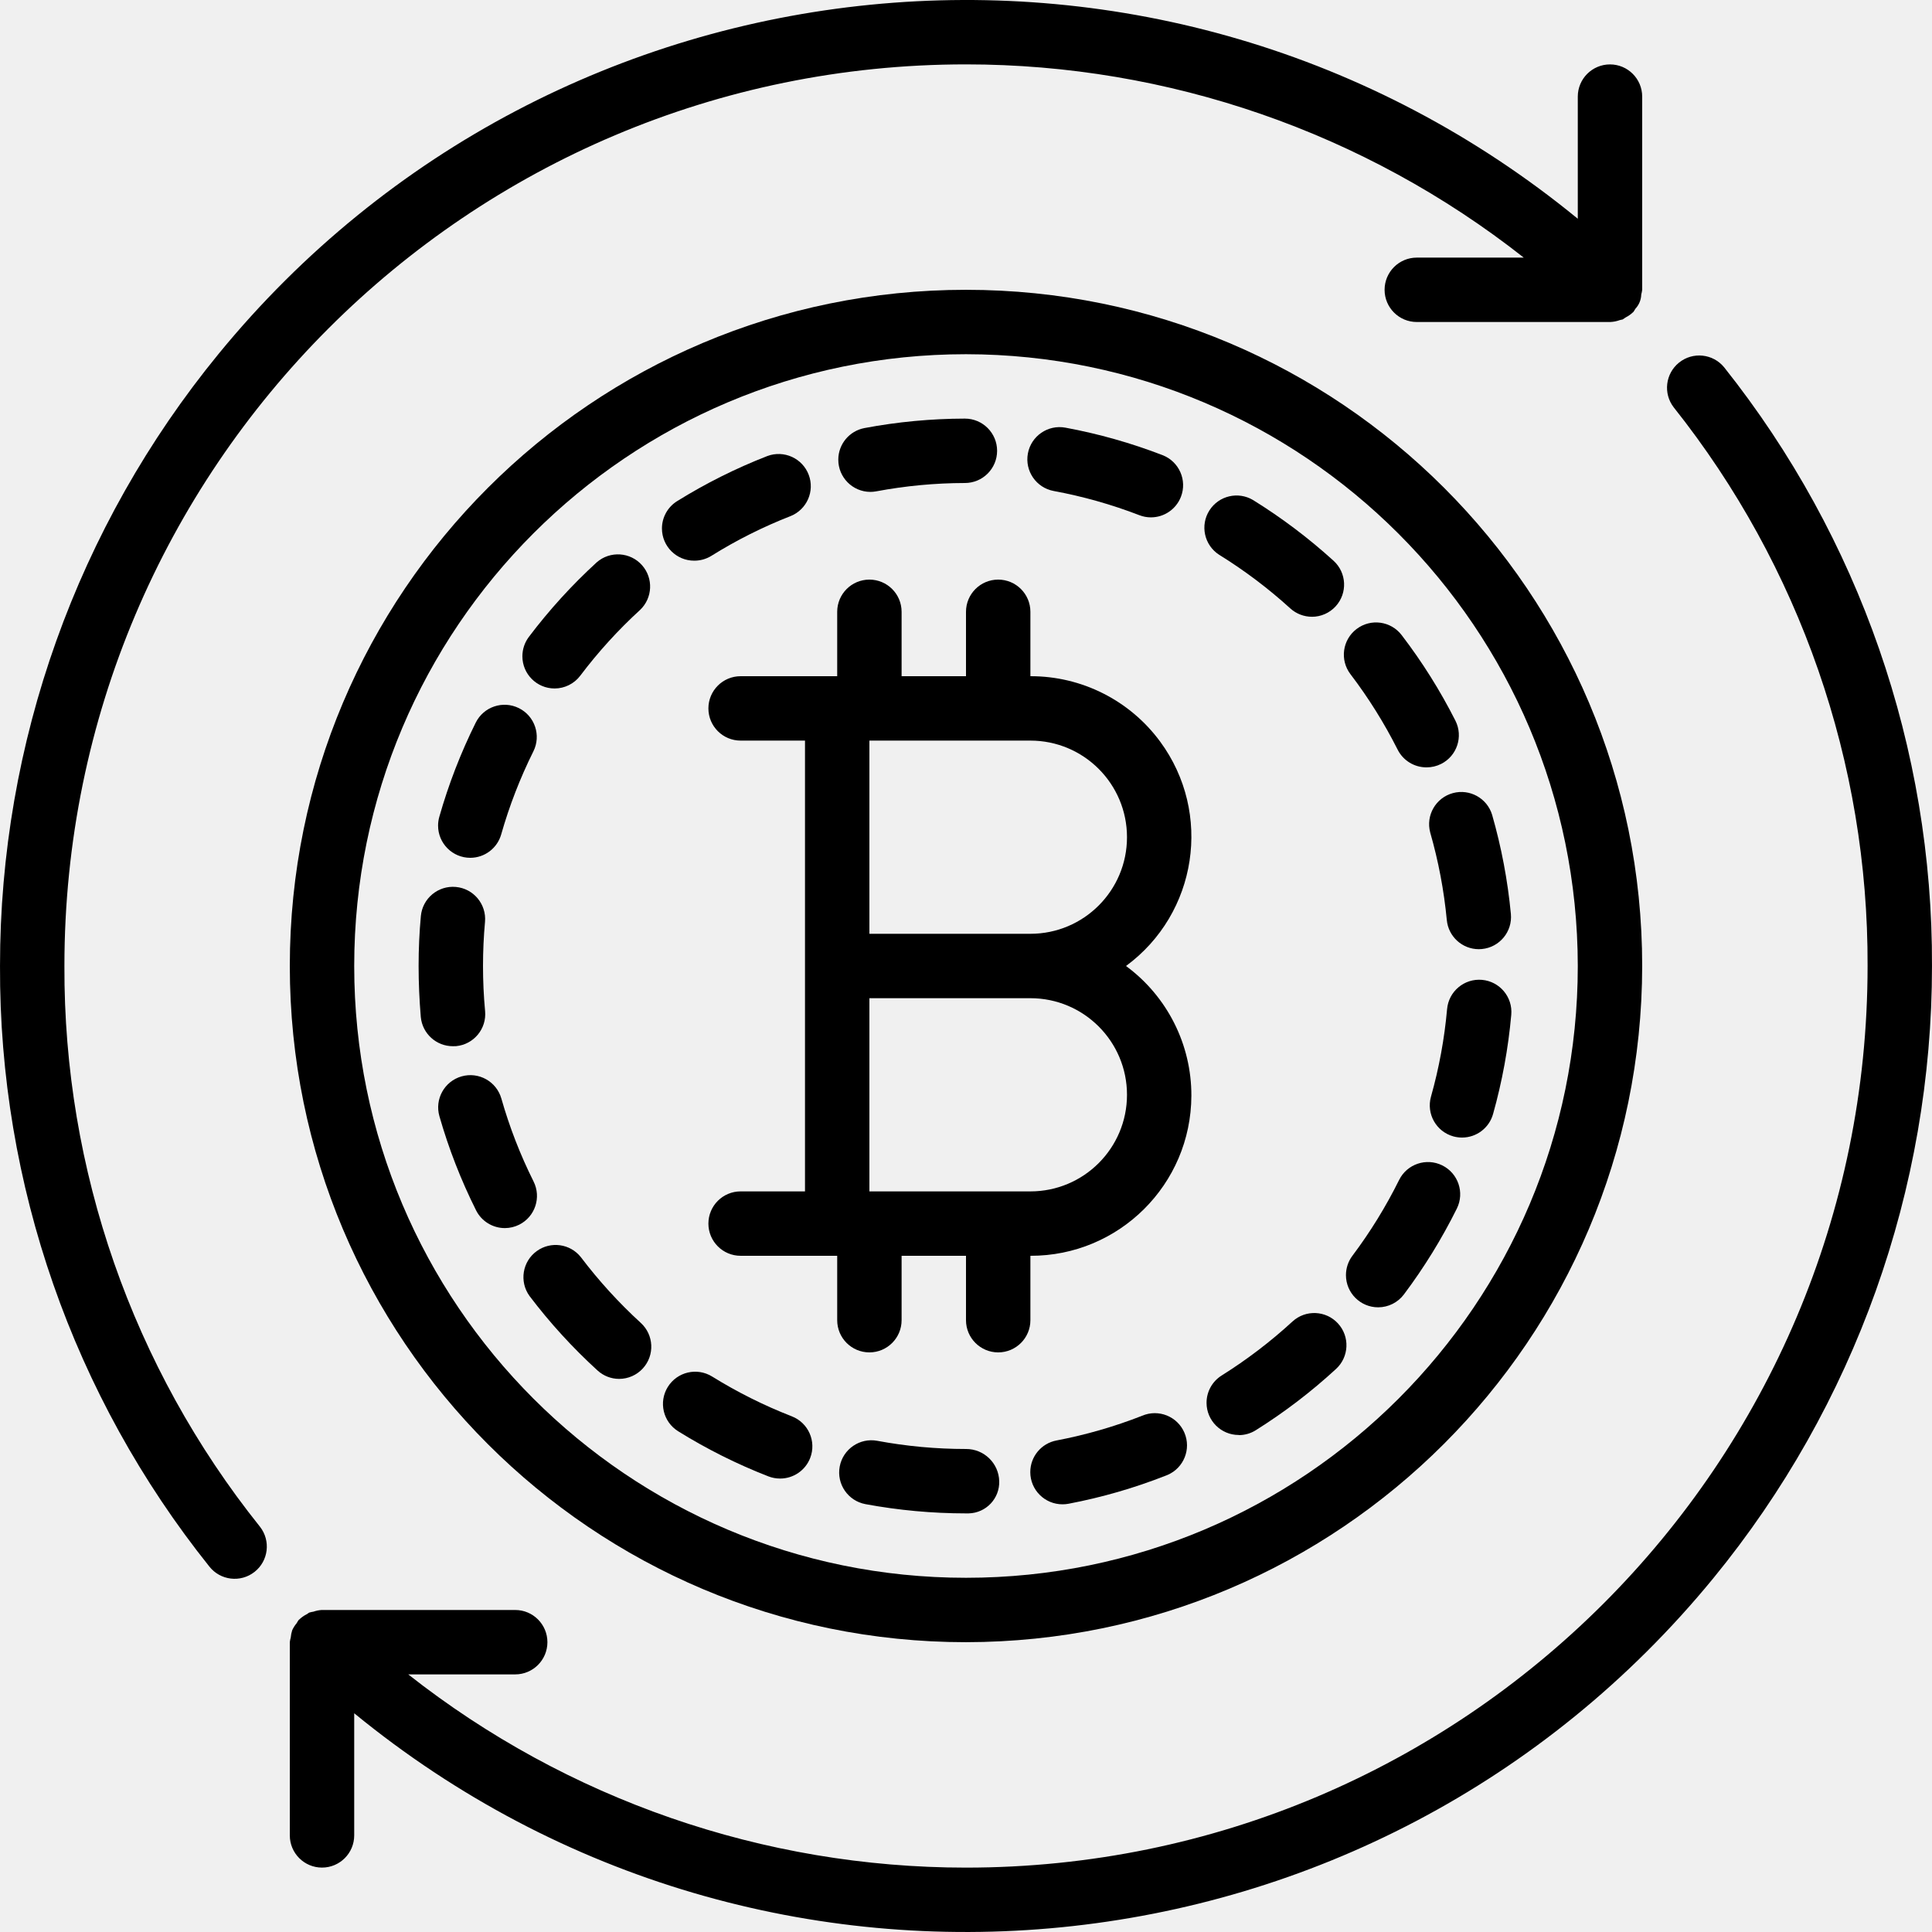
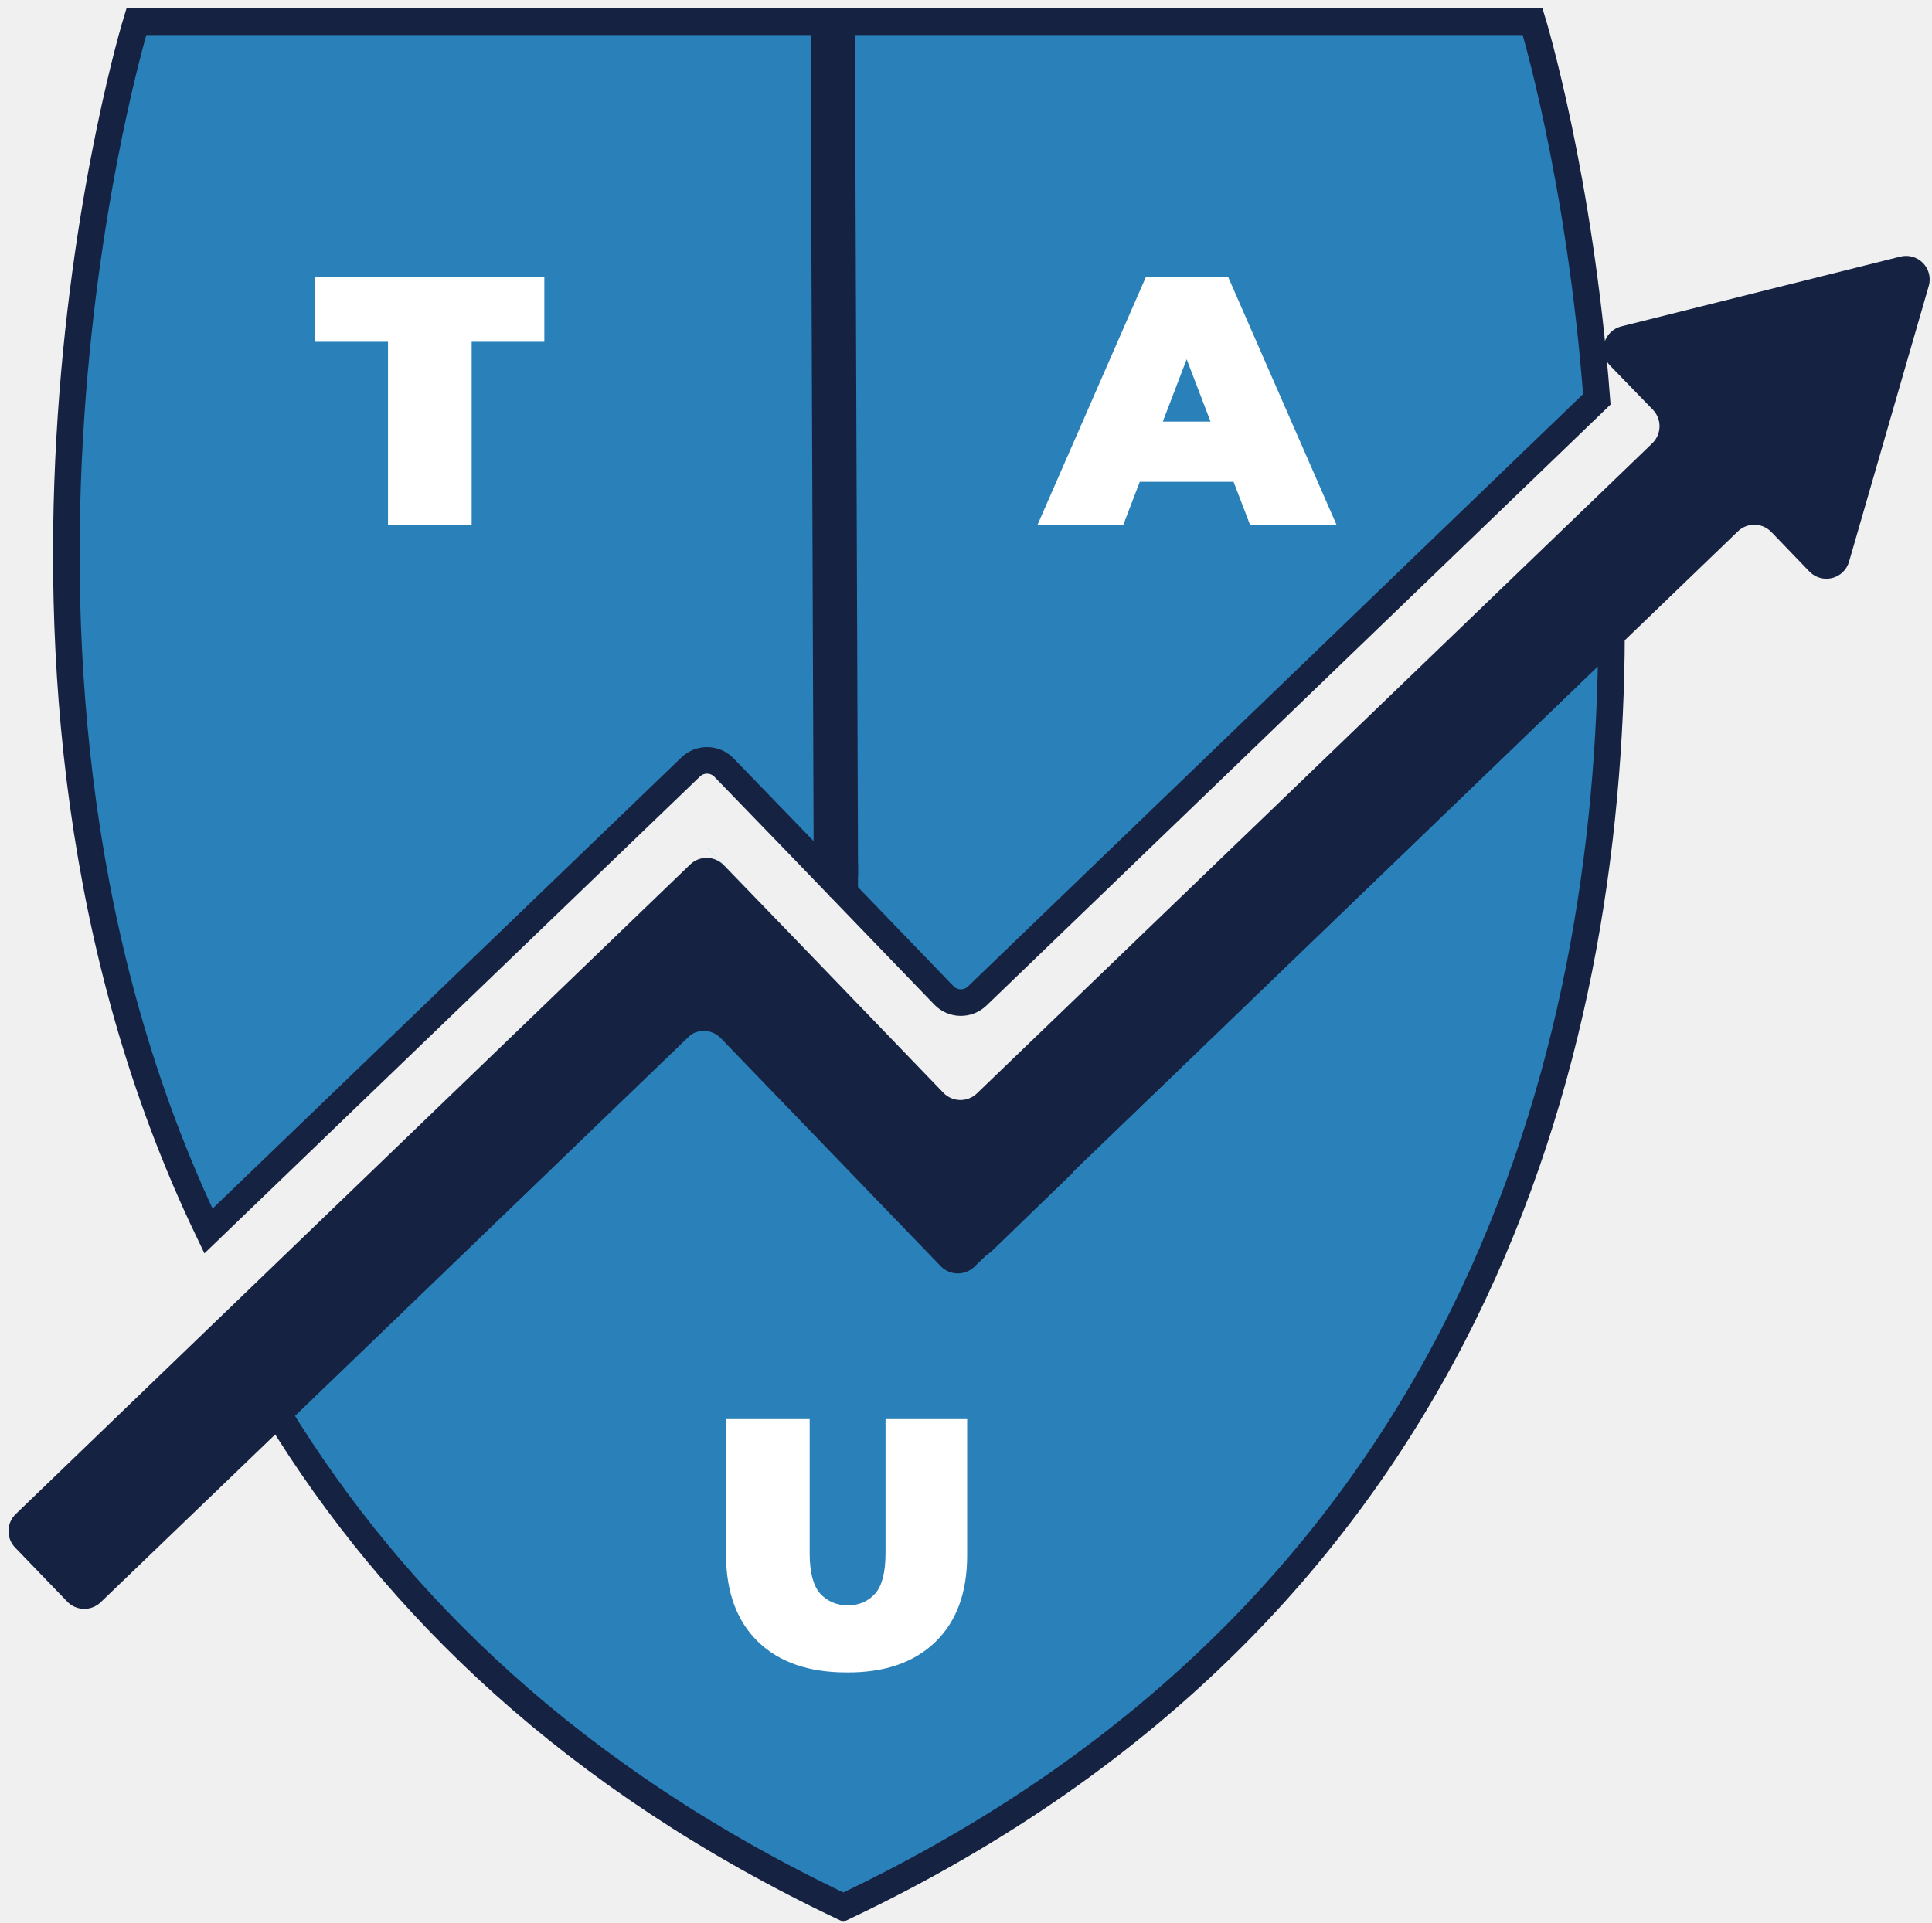
- <svg xmlns="http://www.w3.org/2000/svg" version="1.1" id="Capa_1" x="0px" y="0px" viewBox="0 0 480.007 480.007" style="enable-background:new 0 0 480.007 480.007;" xml:space="preserve">
-   <g>
-     <g>
-       <path d="M400.003,16.003c-4.418,0-8,3.582-8,8v30.344c-102.502-83.983-253.677-68.97-337.66,33.532    c-35.152,42.903-54.354,96.66-54.34,152.124c-0.205,54.208,18.145,106.855,52,149.192c2.73,3.474,7.759,4.077,11.233,1.347    c3.474-2.73,4.077-7.759,1.347-11.233c-0.017-0.022-0.035-0.044-0.052-0.065c-31.596-39.513-48.721-88.648-48.528-139.24    C15.998,116.291,116.282,15.999,239.994,15.994c50.274-0.002,99.087,16.908,138.585,48.009h-26.576c-4.418,0-8,3.582-8,8    s3.582,8,8,8h48h0.08c0.821-0.035,1.631-0.2,2.4-0.488c0.224-0.036,0.445-0.084,0.664-0.144c0.262-0.158,0.516-0.329,0.76-0.512    c0.664-0.337,1.275-0.768,1.816-1.28l0.072-0.048c0.185-0.256,0.353-0.523,0.504-0.8c0.91-0.967,1.433-2.233,1.472-3.56v-0.008    c0.106-0.38,0.183-0.768,0.232-1.16v-48C408.003,19.585,404.422,16.003,400.003,16.003z" />
-     </g>
-   </g>
-   <g>
-     <g>
-       <path d="M428.387,91.283c-2.783-3.432-7.821-3.957-11.253-1.174c-3.37,2.734-3.947,7.656-1.299,11.094    c31.365,39.447,48.354,88.403,48.168,138.8c0.005,123.712-100.279,224.004-223.991,224.009    c-50.274,0.002-99.087-16.908-138.585-48.009h26.576c4.418,0,8-3.582,8-8s-3.582-8-8-8h-48h-0.096    c-0.693,0.047-1.376,0.187-2.032,0.416c-0.346,0.049-0.689,0.124-1.024,0.224c-0.2,0.08-0.352,0.264-0.544,0.36    c-0.744,0.367-1.427,0.847-2.024,1.424l-0.072,0.048c-0.182,0.256-0.348,0.523-0.496,0.8c-0.452,0.536-0.829,1.13-1.12,1.768    c-0.184,0.583-0.305,1.183-0.36,1.792c-0.107,0.383-0.184,0.773-0.232,1.168v48c0,4.418,3.582,8,8,8s8-3.582,8-8v-30.344    c102.502,83.983,253.677,68.97,337.66-33.532c35.152-42.903,54.354-96.66,54.34-152.124    C480.203,186.004,461.997,133.548,428.387,91.283z" />
-     </g>
-   </g>
-   <g>
-     <g>
-       <path d="M279.755,240.003c17.74-13.054,21.538-38.018,8.483-55.757c-7.54-10.245-19.515-16.279-32.235-16.243v-16    c0-4.418-3.582-8-8-8s-8,3.582-8,8v16h-16v-16c0-4.418-3.582-8-8-8s-8,3.582-8,8v16h-24c-4.418,0-8,3.582-8,8s3.582,8,8,8h16v112    h-16c-4.418,0-8,3.582-8,8s3.582,8,8,8h24v16c0,4.418,3.582,8,8,8s8-3.582,8-8v-16h16v16c0,4.418,3.582,8,8,8s8-3.582,8-8v-16    c22.025,0.063,39.931-17.74,39.995-39.765C296.035,259.518,290.001,247.543,279.755,240.003z M216.003,184.003h40    c13.255,0,24,10.745,24,24s-10.745,24-24,24h-40V184.003z M256.003,296.003h-40v-48h40c13.255,0,24,10.745,24,24    S269.258,296.003,256.003,296.003z" />
-     </g>
-   </g>
-   <g>
-     <g>
-       <path d="M240.003,72.003c-92.784,0-168,75.216-168,168s75.216,168,168,168c92.74-0.106,167.894-75.26,168-168    C408.003,147.219,332.787,72.003,240.003,72.003z M240.003,392.003c-83.947,0-152-68.053-152-152s68.053-152,152-152    c83.909,0.093,151.907,68.091,152,152C392.003,323.951,323.951,392.003,240.003,392.003z" />
-     </g>
-   </g>
-   <g>
-     <g>
-       <g>
-         <path d="M132.563,293.539c-3.3-6.606-5.978-13.505-8-20.608c-1.213-4.25-5.642-6.713-9.892-5.5     c-4.25,1.213-6.713,5.642-5.5,9.892c2.307,8.056,5.354,15.882,9.104,23.376c1.358,2.717,4.137,4.429,7.173,4.422     c1.231-0.006,2.445-0.294,3.546-0.846C132.945,302.296,134.543,297.489,132.563,293.539z" />
-         <path d="M125.475,305.123c-0.009,0-0.018-0.002-0.027-0.002c-0.01,0-0.02,0.002-0.029,0.002H125.475z" />
-         <path d="M113.323,259.915c4.392-0.422,7.613-4.319,7.2-8.712c-0.352-3.704-0.52-7.504-0.52-11.2s0.168-7.336,0.496-10.944     c0.402-4.401-2.839-8.294-7.24-8.696c-4.401-0.402-8.294,2.839-8.696,7.24c-0.376,4.096-0.56,8.176-0.56,12.4     s0.192,8.496,0.544,12.672c0.385,4.125,3.857,7.274,8,7.256C112.803,259.931,113.051,259.923,113.323,259.915z" />
-         <path d="M153.843,342.587c-0.006,0-0.011-0.001-0.017-0.001c-0.005,0-0.01,0.001-0.015,0.001H153.843z" />
-         <path d="M335.515,167.491c4.477,5.877,8.402,12.155,11.728,18.752c1.366,2.719,4.157,4.428,7.2,4.408h0.024     c1.243-0.002,2.469-0.294,3.58-0.852c3.948-1.984,5.54-6.792,3.556-10.74c-3.785-7.482-8.255-14.598-13.352-21.256     c-2.675-3.517-7.695-4.199-11.212-1.524C333.522,158.954,332.84,163.974,335.515,167.491z" />
-         <path d="M355.339,206.843c2.038,7.103,3.418,14.379,4.12,21.736c0.387,4.104,3.83,7.242,7.952,7.248     c0.257,0.003,0.513-0.011,0.768-0.04c4.395-0.422,7.618-4.324,7.2-8.72c-0.792-8.339-2.354-16.588-4.664-24.64     c-1.262-4.121-5.561-6.502-9.724-5.385C356.724,198.188,354.194,202.576,355.339,206.843z" />
-         <path d="M116.843,213.123c3.571-0.007,6.705-2.38,7.68-5.816c2.025-7.112,4.703-14.021,8-20.64     c1.968-3.957,0.357-8.76-3.6-10.728c-3.957-1.968-8.76-0.357-10.728,3.6c-3.726,7.504-6.755,15.334-9.048,23.392     c-0.203,0.714-0.306,1.452-0.306,2.194C108.842,209.544,112.425,213.124,116.843,213.123z" />
-         <path d="M144.307,312.331c-2.658-3.34-7.47-4.005-10.934-1.511c-3.586,2.582-4.399,7.581-1.818,11.167     c5.057,6.675,10.715,12.871,16.904,18.512c1.465,1.342,3.38,2.086,5.367,2.087c2.245-0.003,4.386-0.95,5.899-2.61     c2.977-3.265,2.743-8.325-0.522-11.302C153.754,323.689,148.768,318.219,144.307,312.331z" />
-         <path d="M137.783,171.051c2.501,0.001,4.859-1.168,6.372-3.16c4.454-5.903,9.44-11.385,14.896-16.376     c3.097-2.96,3.312-7.834,0.489-11.055c-2.912-3.323-7.966-3.656-11.289-0.745c-6.176,5.651-11.82,11.855-16.864,18.536     c-1.039,1.385-1.6,3.069-1.6,4.8C129.787,167.468,133.367,171.049,137.783,171.051z" />
-         <polygon points="137.787,171.051 137.783,171.051 137.779,171.051    " />
-         <path d="M196.731,351.891c-6.888-2.684-13.516-5.994-19.8-9.888c-3.756-2.328-8.688-1.172-11.016,2.584     c-2.328,3.755-1.172,8.688,2.584,11.016c7.105,4.416,14.604,8.166,22.4,11.2c0.926,0.359,1.911,0.543,2.904,0.544l0.032,0     c3.298-0.002,6.257-2.027,7.452-5.1C202.889,358.129,200.849,353.493,196.731,351.891z" />
-         <path d="M321.115,328.331c-5.445,5-11.336,9.491-17.6,13.416c-2.333,1.464-3.748,4.025-3.747,6.779     c0.002,4.418,3.585,7.999,8.003,7.997v0.032c1.497,0.003,2.965-0.418,4.232-1.216c7.099-4.451,13.773-9.547,19.936-15.224     c3.254-2.989,3.469-8.05,0.48-11.304S324.369,325.342,321.115,328.331z" />
-         <path d="M302.899,137.835c6.291,3.89,12.209,8.351,17.68,13.328c1.475,1.336,3.394,2.075,5.384,2.072l-0.024,0.008     c2.255,0.001,4.406-0.95,5.923-2.619c2.972-3.27,2.73-8.329-0.539-11.301c-6.193-5.628-12.888-10.678-20-15.088     c-3.703-2.207-8.49-1.082-10.822,2.543C298.11,130.494,299.184,135.444,302.899,137.835z" />
-         <path d="M172.483,139.299c1.484,0.008,2.941-0.396,4.208-1.168c6.263-3.915,12.879-7.236,19.76-9.92     c4.018-1.63,6.007-6.163,4.484-10.223c-1.552-4.137-6.163-6.233-10.3-4.681c-7.795,3.036-15.294,6.785-22.4,11.2     c-2.353,1.464-3.78,4.042-3.773,6.813C164.474,135.738,168.065,139.311,172.483,139.299z" />
-         <path d="M368.215,243.447c-4.403-0.393-8.291,2.857-8.684,7.26c-0.656,7.359-1.995,14.641-4,21.752     c-0.001,0.002-0.001,0.004-0.002,0.006c-1.195,4.254,1.284,8.671,5.538,9.866c0.709,0.196,1.441,0.295,2.176,0.296     c3.582,0.003,6.73-2.377,7.704-5.824c2.265-8.067,3.781-16.326,4.528-24.672C375.869,247.728,372.618,243.84,368.215,243.447z" />
-         <path d="M358.335,289.543c-3.961-1.962-8.762-0.341-10.724,3.62c-3.281,6.624-7.167,12.931-11.608,18.84     c-1.039,1.385-1.6,3.069-1.6,4.8c0,4.418,3.582,8,8,8c2.518,0,4.889-1.186,6.4-3.2c5.026-6.696,9.428-13.837,13.152-21.336     C363.917,296.306,362.296,291.505,358.335,289.543z" />
-         <path d="M216.235,122.211c0.491,0,0.981-0.046,1.464-0.136c7.265-1.365,14.64-2.058,22.032-2.072c4.418,0,8-3.582,8-8     s-3.582-8-8-8c-8.377,0.015-16.735,0.802-24.968,2.352c-3.753,0.722-6.471,3.996-6.489,7.818     C208.253,118.591,211.817,122.19,216.235,122.211z" />
-         <path d="M240.003,360.003c-7.394,0.002-14.772-0.678-22.04-2.032c-4.345-0.811-8.525,2.055-9.336,6.4     c-0.811,4.345,2.055,8.525,6.4,9.336c8.238,1.526,16.598,2.295,24.976,2.296h0.512c0.065,0,0.13-0.001,0.195-0.003     c4.293-0.124,7.672-3.704,7.549-7.997C248.142,363.535,244.473,359.98,240.003,360.003z" />
-         <path d="M261.795,121.987c7.267,1.343,14.393,3.357,21.288,6.016c0.918,0.356,1.895,0.538,2.88,0.536     c3.292-0.008,6.243-2.032,7.436-5.1c1.601-4.118-0.439-8.754-4.556-10.356c-7.819-3.02-15.902-5.307-24.144-6.832     c-4.345-0.802-8.518,2.071-9.32,6.416C254.577,117.013,257.45,121.185,261.795,121.987z" />
-         <path d="M283.763,351.747c-6.881,2.697-13.996,4.751-21.256,6.136c-3.797,0.709-6.545,4.029-6.531,7.892     c0.015,4.418,3.609,7.988,8.027,7.972c0.505,0,1.008-0.049,1.504-0.144c8.231-1.568,16.298-3.901,24.096-6.968     c0.154-0.055,0.307-0.115,0.458-0.18c4.062-1.739,5.944-6.442,4.205-10.503C292.527,351.891,287.825,350.008,283.763,351.747z" />
-       </g>
-     </g>
-   </g>
-   <g>
- </g>
-   <g>
- </g>
-   <g>
- </g>
-   <g>
- </g>
-   <g>
- </g>
-   <g>
- </g>
-   <g>
- </g>
-   <g>
- </g>
-   <g>
- </g>
-   <g>
- </g>
-   <g>
- </g>
-   <g>
- </g>
-   <g>
- </g>
-   <g>
- </g>
-   <g>
- </g>
+ <svg xmlns="http://www.w3.org/2000/svg" width="218" height="217" viewBox="0 0 218 217" fill="none">
+   <path d="M89.44 105.67L79.84 95.72H79.86L89.44 105.67Z" fill="#0AD3EF" />
+   <path d="M81.69 86.63L89.43 94.63L106.51 112.35C107.001 112.856 107.673 113.147 108.378 113.158C109.083 113.17 109.763 112.9 110.27 112.41L180.18 45.07C178.27 19.86 172.94 2.46 172.94 2.46H15.38C15.38 2.46 -6.96 75.46 23.52 138.94L77.93 86.57C78.437 86.079 79.117 85.81 79.823 85.822C80.528 85.833 81.199 86.124 81.69 86.63V86.63Z" fill="#2A80B9" stroke="#162241" stroke-width="3" stroke-miterlimit="10" />
+   <path d="M118.97 132.29L110.97 140.03C110.461 140.517 109.78 140.782 109.076 140.769C108.371 140.756 107.701 140.465 107.21 139.96L82.33 114.17C81.841 113.662 81.17 113.37 80.465 113.357C79.76 113.344 79.078 113.611 78.57 114.1L31.37 159.57C44.56 181.11 64.76 200.83 95.16 215.25C166.26 181.54 181.61 118.82 181.84 71.64L118.93 132.25L118.97 132.29Z" fill="#2A80B9" stroke="#162241" stroke-width="3" stroke-miterlimit="10" />
+   <path d="M217.64 32.26L208.64 63.4C208.511 63.848 208.266 64.255 207.93 64.579C207.594 64.902 207.178 65.132 206.725 65.245C206.272 65.357 205.798 65.348 205.349 65.219C204.901 65.091 204.494 64.846 204.17 64.51L199.87 60.04C199.379 59.532 198.706 59.239 197.999 59.226C197.293 59.213 196.61 59.48 196.1 59.97L180.87 74.64L117.93 135.25L109.93 142.99C109.418 143.475 108.736 143.739 108.031 143.726C107.326 143.713 106.654 143.424 106.16 142.92L81.33 117.17C80.839 116.662 80.166 116.369 79.46 116.356C78.753 116.343 78.07 116.61 77.56 117.1L30.36 162.57L11.36 180.84C10.85 181.33 10.167 181.597 9.461 181.584C8.754 181.571 8.081 181.278 7.59 180.77L1.7 174.66C1.21 174.15 0.943 173.467 0.956 172.761C0.969 172.054 1.262 171.381 1.77 170.89L23.47 149.98L77.88 97.57C78.39 97.081 79.072 96.814 79.777 96.825C80.483 96.836 81.156 97.126 81.65 97.63L89.39 105.63L106.46 123.35C106.954 123.855 107.627 124.144 108.333 124.155C109.039 124.166 109.72 123.899 110.23 123.41L180.13 56.11L186.44 50.03C186.947 49.539 187.24 48.867 187.255 48.161C187.27 47.456 187.006 46.772 186.52 46.26L181.67 41.26C181.348 40.924 181.12 40.509 181.008 40.057C180.896 39.605 180.905 39.132 181.034 38.685C181.162 38.237 181.406 37.831 181.74 37.508C182.075 37.184 182.489 36.954 182.94 36.84L214.4 28.97C214.853 28.85 215.33 28.853 215.782 28.977C216.234 29.101 216.645 29.342 216.974 29.675C217.303 30.009 217.538 30.424 217.655 30.878C217.772 31.332 217.767 31.809 217.64 32.26Z" fill="#162241" />
+   <path d="M93.96 1.5L94.32 98.92" stroke="#162241" stroke-width="5" stroke-miterlimit="10" />
+   <path d="M43.78 59.26V38.58H35.58V31.26H61.42V38.58H53.22V59.26H43.78Z" fill="white" />
+   <path d="M95.13 99.73H95.31V99.01H95.13V99.73Z" fill="#0AD3EF" stroke="#162241" stroke-width="3" stroke-miterlimit="10" />
+   <path d="M95.52 188.76C91.233 188.76 87.9 187.6 85.52 185.28C83.14 182.96 81.94 179.707 81.92 175.52V160.17H91.36V175.29C91.36 177.42 91.75 178.94 92.52 179.83C92.91 180.269 93.391 180.616 93.931 180.848C94.47 181.079 95.053 181.189 95.64 181.17C96.231 181.199 96.82 181.094 97.364 180.862C97.908 180.63 98.392 180.277 98.78 179.83C99.54 178.94 99.92 177.42 99.92 175.29V160.17H109.13V175.57C109.13 179.757 107.93 183.01 105.53 185.33C103.13 187.65 99.793 188.793 95.52 188.76Z" fill="white" />
+   <path d="M117.06 59.26L129.3 31.26H138.58L150.82 59.26H141.06L132.06 35.74H135.74L126.74 59.26H117.06ZM124.34 54.38L126.74 47.58H139.62L142.02 54.38H124.34Z" fill="white" />
</svg>
